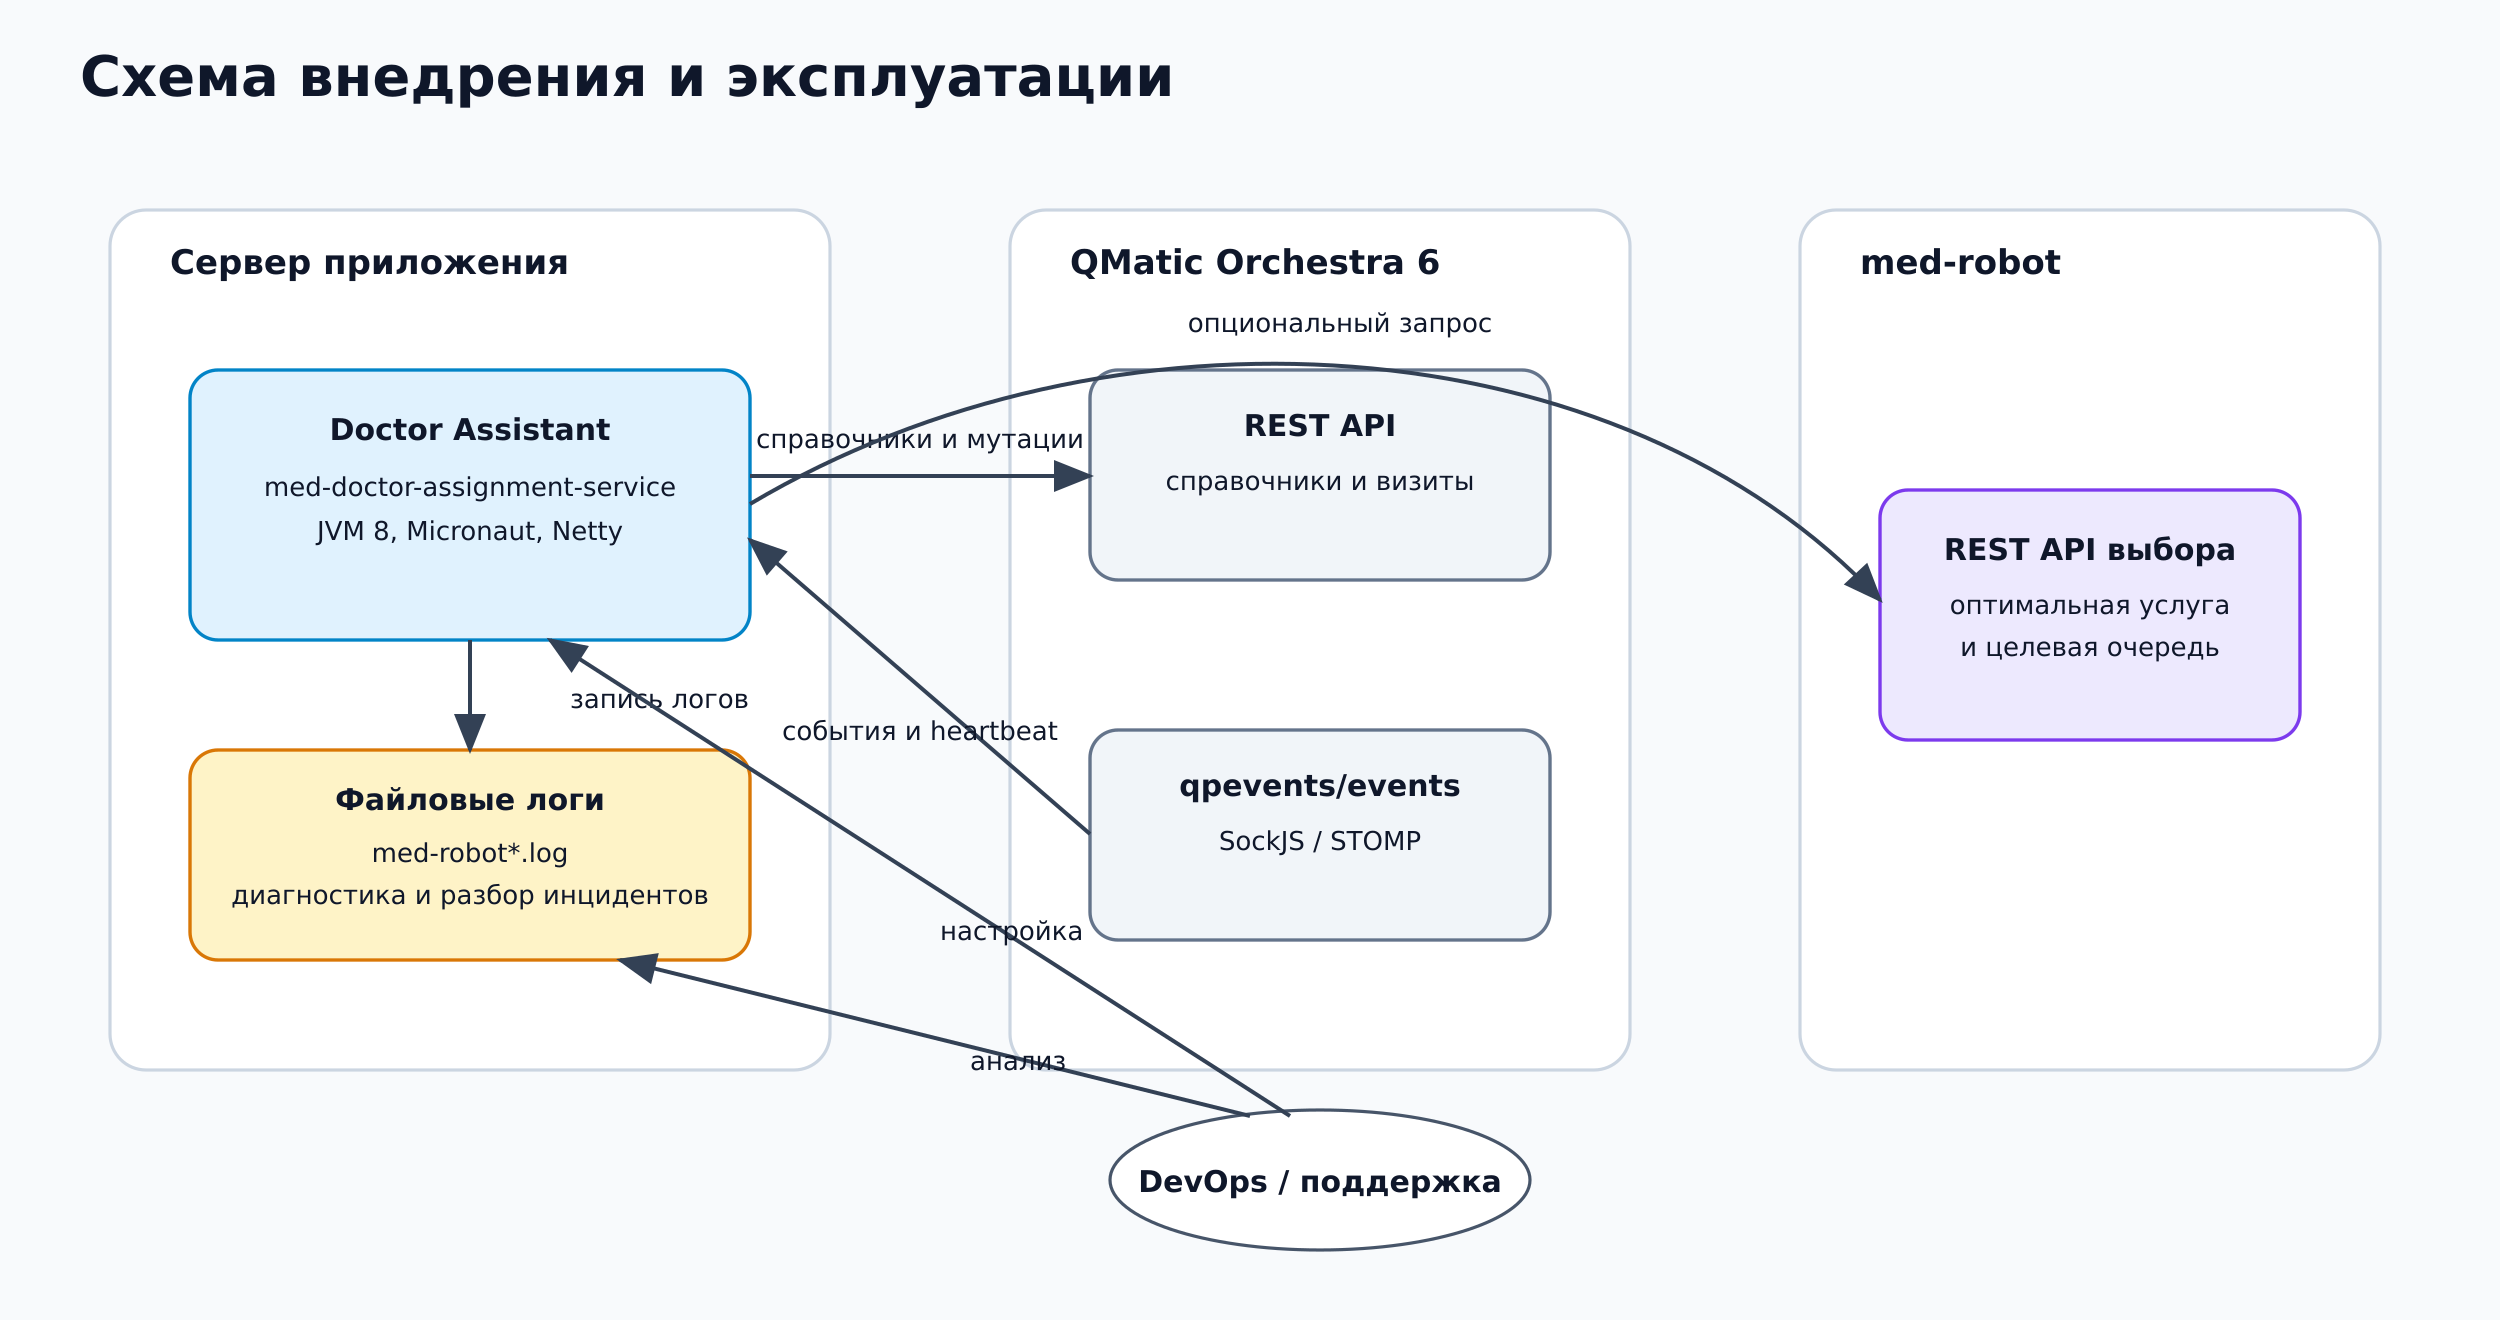
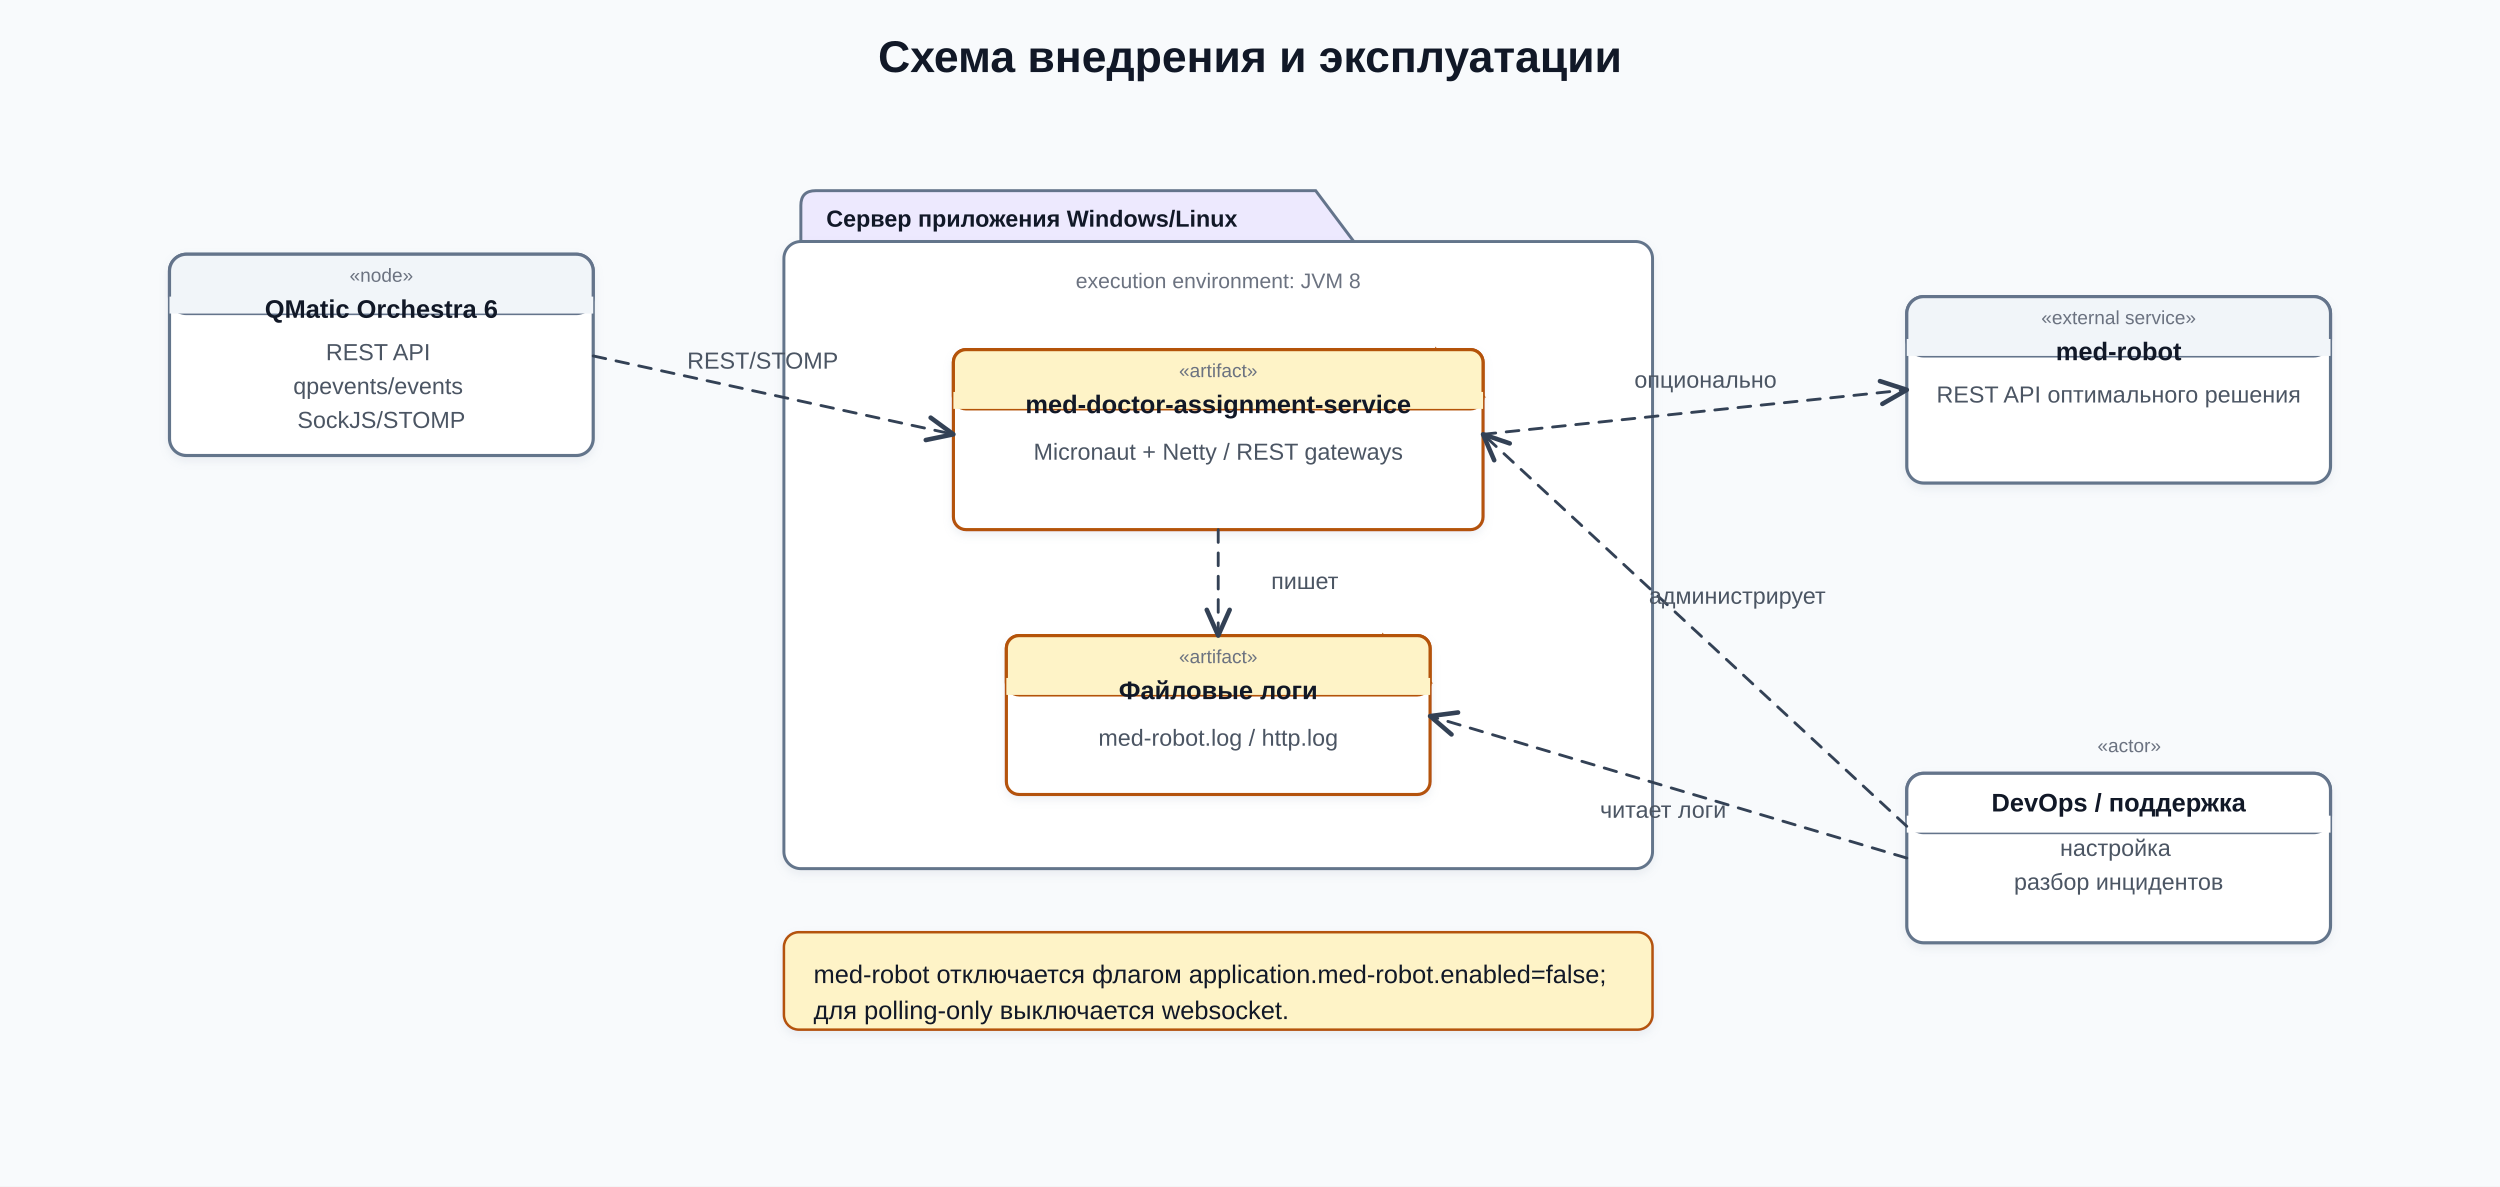
- <svg xmlns="http://www.w3.org/2000/svg" width="1250" height="660" viewBox="0 0 1250 660" role="img" aria-labelledby="title desc">
+ <svg xmlns="http://www.w3.org/2000/svg" width="1180" height="560" viewBox="0 0 1180 560">
  <defs>
-     <marker id="arrow" markerWidth="10" markerHeight="8" refX="9" refY="4" orient="auto">
-       <path d="M0,0 L10,4 L0,8 z" fill="#334155" />
+     <marker id="arrow" markerWidth="12" markerHeight="10" refX="10" refY="5" orient="auto" markerUnits="strokeWidth">
+       <path d="M 1 1 L 10 5 L 1 9" fill="none" stroke="#334155" stroke-width="1.6" stroke-linecap="round" stroke-linejoin="round" />
    </marker>
+     <marker id="triangle" markerWidth="14" markerHeight="12" refX="12" refY="6" orient="auto" markerUnits="strokeWidth">
+       <path d="M 1 6 L 12 1 L 12 11 Z" fill="#F8FAFC" stroke="#334155" stroke-width="1.5" />
+     </marker>
+     <marker id="green-dot" markerWidth="10" markerHeight="10" refX="5" refY="5" orient="auto">
+       <circle cx="5" cy="5" r="4" fill="#16A34A" />
+     </marker>
+     <filter id="card-shadow" x="-15%" y="-15%" width="130%" height="130%">
+       <feDropShadow dx="0" dy="2" stdDeviation="2" flood-color="#94A3B8" flood-opacity="0.16" />
+     </filter>
  </defs>
-   <rect width="1250" height="660" fill="#F8FAFC" />
-   <style>text{font-family:'DejaVu Sans',Arial,sans-serif;fill:#0F172A}.title{font-size:28px;font-weight:700}.groupTitle{font-size:17px;font-weight:700}.label{font-size:15px;font-weight:700}.small{font-size:13px}.group{fill:#fff;stroke:#CBD5E1;stroke-width:1.6}.box{stroke-width:1.7;rx:14}.blue{fill:#E0F2FE;stroke:#0284C7}.violet{fill:#EDE9FE;stroke:#7C3AED}.amber{fill:#FEF3C7;stroke:#D97706}.gray{fill:#F1F5F9;stroke:#64748B}.line{stroke:#334155;stroke-width:2;fill:none;marker-end:url(#arrow)}</style>
-   <text class="title" x="40" y="48">Схема внедрения и эксплуатации</text>
-   <rect class="group" x="55" y="105" width="360" height="430" rx="18" />
-   <text class="groupTitle" x="85" y="137">Сервер приложения</text>
-   <rect class="box blue" x="95" y="185" width="280" height="135" rx="14" />
-   <text class="label" x="235" y="220" text-anchor="middle">Doctor Assistant</text>
-   <text class="small" x="235" y="248" text-anchor="middle">med-doctor-assignment-service</text>
-   <text class="small" x="235" y="270" text-anchor="middle">JVM 8, Micronaut, Netty</text>
-   <rect class="box amber" x="95" y="375" width="280" height="105" rx="14" />
-   <text class="label" x="235" y="405" text-anchor="middle">Файловые логи</text>
-   <text class="small" x="235" y="431" text-anchor="middle">med-robot*.log</text>
-   <text class="small" x="235" y="452" text-anchor="middle">диагностика и разбор инцидентов</text>
-   <rect class="group" x="505" y="105" width="310" height="430" rx="18" />
-   <text class="groupTitle" x="535" y="137">QMatic Orchestra 6</text>
-   <rect class="box gray" x="545" y="185" width="230" height="105" rx="14" />
-   <text class="label" x="660" y="218" text-anchor="middle">REST API</text>
-   <text class="small" x="660" y="245" text-anchor="middle">справочники и визиты</text>
-   <rect class="box gray" x="545" y="365" width="230" height="105" rx="14" />
-   <text class="label" x="660" y="398" text-anchor="middle">qpevents/events</text>
-   <text class="small" x="660" y="425" text-anchor="middle">SockJS / STOMP</text>
-   <rect class="group" x="900" y="105" width="290" height="430" rx="18" />
-   <text class="groupTitle" x="930" y="137">med-robot</text>
-   <rect class="box violet" x="940" y="245" width="210" height="125" rx="14" />
-   <text class="label" x="1045" y="280" text-anchor="middle">REST API выбора</text>
-   <text class="small" x="1045" y="307" text-anchor="middle">оптимальная услуга</text>
-   <text class="small" x="1045" y="328" text-anchor="middle">и целевая очередь</text>
-   <ellipse cx="660" cy="590" rx="105" ry="35" fill="#FFFFFF" stroke="#475569" stroke-width="1.6" />
-   <text class="label" x="660" y="596" text-anchor="middle">DevOps / поддержка</text>
-   <path class="line" d="M375 238 L545 238" />
-   <text class="small" x="460" y="224" text-anchor="middle">справочники и мутации</text>
-   <path class="line" d="M545 417 L375 270" />
-   <text class="small" x="460" y="370" text-anchor="middle">события и heartbeat</text>
-   <path class="line" d="M375 252 C555 145 810 160 940 300" />
-   <text class="small" x="670" y="166" text-anchor="middle">опциональный запрос</text>
-   <path class="line" d="M235 320 L235 375" />
-   <text class="small" x="285" y="354">запись логов</text>
-   <path class="line" d="M625 558 L310 480" />
-   <text class="small" x="485" y="535">анализ</text>
-   <path class="line" d="M645 558 L275 320" />
-   <text class="small" x="470" y="470">настройка</text>
+   <rect x="0" y="0" width="1180" height="560" fill="#F8FAFC" />
+   <text x="590.0" y="34" text-anchor="middle" font-family="Segoe UI, Arial, sans-serif" font-size="21" font-weight="700" fill="#111827">Схема внедрения и эксплуатации</text>
+   <rect x="80" y="120" width="200" height="95" rx="8" ry="8" fill="#FFFFFF" stroke="#64748B" stroke-width="1.5" filter="url(#card-shadow)" />
+   <rect x="80" y="120" width="200" height="28" rx="8" ry="8" fill="#F1F5F9" stroke="#64748B" stroke-width="1.5" />
+   <rect x="80" y="140" width="200" height="8" fill="#F1F5F9" stroke="none" />
+   <text x="180.0" y="133" text-anchor="middle" font-family="Segoe UI, Arial, sans-serif" font-size="9" font-weight="400" fill="#6B7280" style="">
+     <tspan x="180.0" dy="0">«node»</tspan>
+   </text>
+   <text x="180.0" y="150" text-anchor="middle" font-family="Segoe UI, Arial, sans-serif" font-size="12" font-weight="700" fill="#111827" style="">
+     <tspan x="180.0" dy="0">QMatic Orchestra 6</tspan>
+   </text>
+   <text x="180.0" y="170" text-anchor="middle" font-family="Segoe UI, Arial, sans-serif" font-size="11" font-weight="400" fill="#4B5563" style="">
+     <tspan x="180.0" dy="0">REST API</tspan>
+     <tspan x="180.0" dy="16">qpevents/events</tspan>
+     <tspan x="180.0" dy="16">SockJS/STOMP</tspan>
+   </text>
+   <path d="M 378 114 L 378 97 Q 378 90 385 90 L 621 90 L 639 114 Z" fill="#EDE9FE" stroke="#64748B" stroke-width="1.4" />
+   <rect x="370" y="114" width="410" height="296" rx="8" ry="8" fill="#FFFFFF" stroke="#64748B" stroke-width="1.4" filter="url(#card-shadow)" />
+   <text x="390" y="107" text-anchor="start" font-family="Segoe UI, Arial, sans-serif" font-size="11" font-weight="700" fill="#111827" style="">
+     <tspan x="390" dy="0">Сервер приложения Windows/Linux</tspan>
+   </text>
+   <text x="575.0" y="136" text-anchor="middle" font-family="Segoe UI, Arial, sans-serif" font-size="10" font-weight="400" fill="#6B7280" style="">
+     <tspan x="575.0" dy="0">execution environment: JVM 8</tspan>
+   </text>
+   <rect x="450" y="165" width="250" height="85" rx="6" ry="6" fill="#FFFFFF" stroke="#B45309" stroke-width="1.5" filter="url(#card-shadow)" />
+   <path d="M 678 165 L 700 187 L 678 187 Z" fill="#FEF3C7" stroke="#B45309" stroke-width="1.2" />
+   <rect x="450" y="165" width="250" height="28" rx="6" ry="6" fill="#FEF3C7" stroke="#B45309" stroke-width="1.5" />
+   <rect x="450" y="185" width="250" height="8" fill="#FEF3C7" stroke="none" />
+   <text x="575.0" y="178" text-anchor="middle" font-family="Segoe UI, Arial, sans-serif" font-size="9" font-weight="400" fill="#6B7280" style="">
+     <tspan x="575.0" dy="0">«artifact»</tspan>
+   </text>
+   <text x="575.0" y="195" text-anchor="middle" font-family="Segoe UI, Arial, sans-serif" font-size="12" font-weight="700" fill="#111827" style="">
+     <tspan x="575.0" dy="0">med-doctor-assignment-service</tspan>
+   </text>
+   <text x="575.0" y="217" text-anchor="middle" font-family="Segoe UI, Arial, sans-serif" font-size="11" font-weight="400" fill="#4B5563" style="">
+     <tspan x="575.0" dy="0">Micronaut + Netty / REST gateways</tspan>
+   </text>
+   <rect x="475" y="300" width="200" height="75" rx="6" ry="6" fill="#FFFFFF" stroke="#B45309" stroke-width="1.5" filter="url(#card-shadow)" />
+   <path d="M 653 300 L 675 322 L 653 322 Z" fill="#FEF3C7" stroke="#B45309" stroke-width="1.2" />
+   <rect x="475" y="300" width="200" height="28" rx="6" ry="6" fill="#FEF3C7" stroke="#B45309" stroke-width="1.5" />
+   <rect x="475" y="320" width="200" height="8" fill="#FEF3C7" stroke="none" />
+   <text x="575.0" y="313" text-anchor="middle" font-family="Segoe UI, Arial, sans-serif" font-size="9" font-weight="400" fill="#6B7280" style="">
+     <tspan x="575.0" dy="0">«artifact»</tspan>
+   </text>
+   <text x="575.0" y="330" text-anchor="middle" font-family="Segoe UI, Arial, sans-serif" font-size="12" font-weight="700" fill="#111827" style="">
+     <tspan x="575.0" dy="0">Файловые логи</tspan>
+   </text>
+   <text x="575.0" y="352" text-anchor="middle" font-family="Segoe UI, Arial, sans-serif" font-size="11" font-weight="400" fill="#4B5563" style="">
+     <tspan x="575.0" dy="0">med-robot.log / http.log</tspan>
+   </text>
+   <rect x="900" y="140" width="200" height="88" rx="8" ry="8" fill="#FFFFFF" stroke="#64748B" stroke-width="1.5" filter="url(#card-shadow)" />
+   <rect x="900" y="140" width="200" height="28" rx="8" ry="8" fill="#F1F5F9" stroke="#64748B" stroke-width="1.5" />
+   <rect x="900" y="160" width="200" height="8" fill="#F1F5F9" stroke="none" />
+   <text x="1000.0" y="153" text-anchor="middle" font-family="Segoe UI, Arial, sans-serif" font-size="9" font-weight="400" fill="#6B7280" style="">
+     <tspan x="1000.0" dy="0">«external service»</tspan>
+   </text>
+   <text x="1000.0" y="170" text-anchor="middle" font-family="Segoe UI, Arial, sans-serif" font-size="12" font-weight="700" fill="#111827" style="">
+     <tspan x="1000.0" dy="0">med-robot</tspan>
+   </text>
+   <text x="1000.0" y="190" text-anchor="middle" font-family="Segoe UI, Arial, sans-serif" font-size="11" font-weight="400" fill="#4B5563" style="">
+     <tspan x="1000.0" dy="0">REST API оптимального решения</tspan>
+   </text>
+   <text x="1005" y="355" text-anchor="middle" font-family="Segoe UI, Arial, sans-serif" font-size="9" font-weight="400" fill="#6B7280" style="">
+     <tspan x="1005" dy="0">«actor»</tspan>
+   </text>
+   <rect x="900" y="365" width="200" height="80" rx="8" ry="8" fill="#FFFFFF" stroke="#64748B" stroke-width="1.5" filter="url(#card-shadow)" />
+   <rect x="900" y="365" width="200" height="28" rx="8" ry="8" fill="#FFFFFF" stroke="#64748B" stroke-width="1.5" />
+   <rect x="900" y="385" width="200" height="8" fill="#FFFFFF" stroke="none" />
+   <text x="1000.0" y="383" text-anchor="middle" font-family="Segoe UI, Arial, sans-serif" font-size="12" font-weight="700" fill="#111827" style="">
+     <tspan x="1000.0" dy="0">DevOps / поддержка</tspan>
+   </text>
+   <text x="1000.0" y="404" text-anchor="middle" font-family="Segoe UI, Arial, sans-serif" font-size="11" font-weight="400" fill="#4B5563" style="">
+     <tspan x="1000.0" dy="0">настройка</tspan>
+     <tspan x="1000.0" dy="16">разбор инцидентов</tspan>
+   </text>
+   <line x1="280" y1="168" x2="450" y2="205" stroke="#334155" stroke-width="1.35" stroke-linecap="round" stroke-dasharray="6 5" marker-end="url(#arrow)" />
+   <text x="360" y="174" text-anchor="middle" font-family="Segoe UI, Arial, sans-serif" font-size="11" font-weight="400" fill="#4B5563" style="">
+     <tspan x="360" dy="0">REST/STOMP</tspan>
+   </text>
+   <line x1="700" y1="205" x2="900" y2="184" stroke="#334155" stroke-width="1.35" stroke-linecap="round" stroke-dasharray="6 5" marker-end="url(#arrow)" />
+   <text x="805" y="183" text-anchor="middle" font-family="Segoe UI, Arial, sans-serif" font-size="11" font-weight="400" fill="#4B5563" style="">
+     <tspan x="805" dy="0">опционально</tspan>
+   </text>
+   <line x1="575" y1="250" x2="575" y2="300" stroke="#334155" stroke-width="1.35" stroke-linecap="round" stroke-dasharray="6 5" marker-end="url(#arrow)" />
+   <text x="600" y="278" text-anchor="start" font-family="Segoe UI, Arial, sans-serif" font-size="11" font-weight="400" fill="#4B5563" style="">
+     <tspan x="600" dy="0">пишет</tspan>
+   </text>
+   <line x1="900" y1="405" x2="675" y2="338" stroke="#334155" stroke-width="1.35" stroke-linecap="round" stroke-dasharray="6 5" marker-end="url(#arrow)" />
+   <text x="785" y="386" text-anchor="middle" font-family="Segoe UI, Arial, sans-serif" font-size="11" font-weight="400" fill="#4B5563" style="">
+     <tspan x="785" dy="0">читает логи</tspan>
+   </text>
+   <line x1="900" y1="390" x2="700" y2="205" stroke="#334155" stroke-width="1.35" stroke-linecap="round" stroke-dasharray="6 5" marker-end="url(#arrow)" />
+   <text x="820" y="285" text-anchor="middle" font-family="Segoe UI, Arial, sans-serif" font-size="11" font-weight="400" fill="#4B5563" style="">
+     <tspan x="820" dy="0">администрирует</tspan>
+   </text>
+   <rect x="370" y="440" width="410" height="46" rx="7" ry="7" fill="#FEF3C7" stroke="#B45309" stroke-width="1.2" filter="url(#card-shadow)" />
+   <text x="384" y="464" text-anchor="start" font-family="Segoe UI, Arial, sans-serif" font-size="12" font-weight="400" fill="#111827" style="">
+     <tspan x="384" dy="0">med-robot отключается флагом application.med-robot.enabled=false;</tspan>
+     <tspan x="384" dy="17">для polling-only выключается websocket.</tspan>
+   </text>
</svg>
